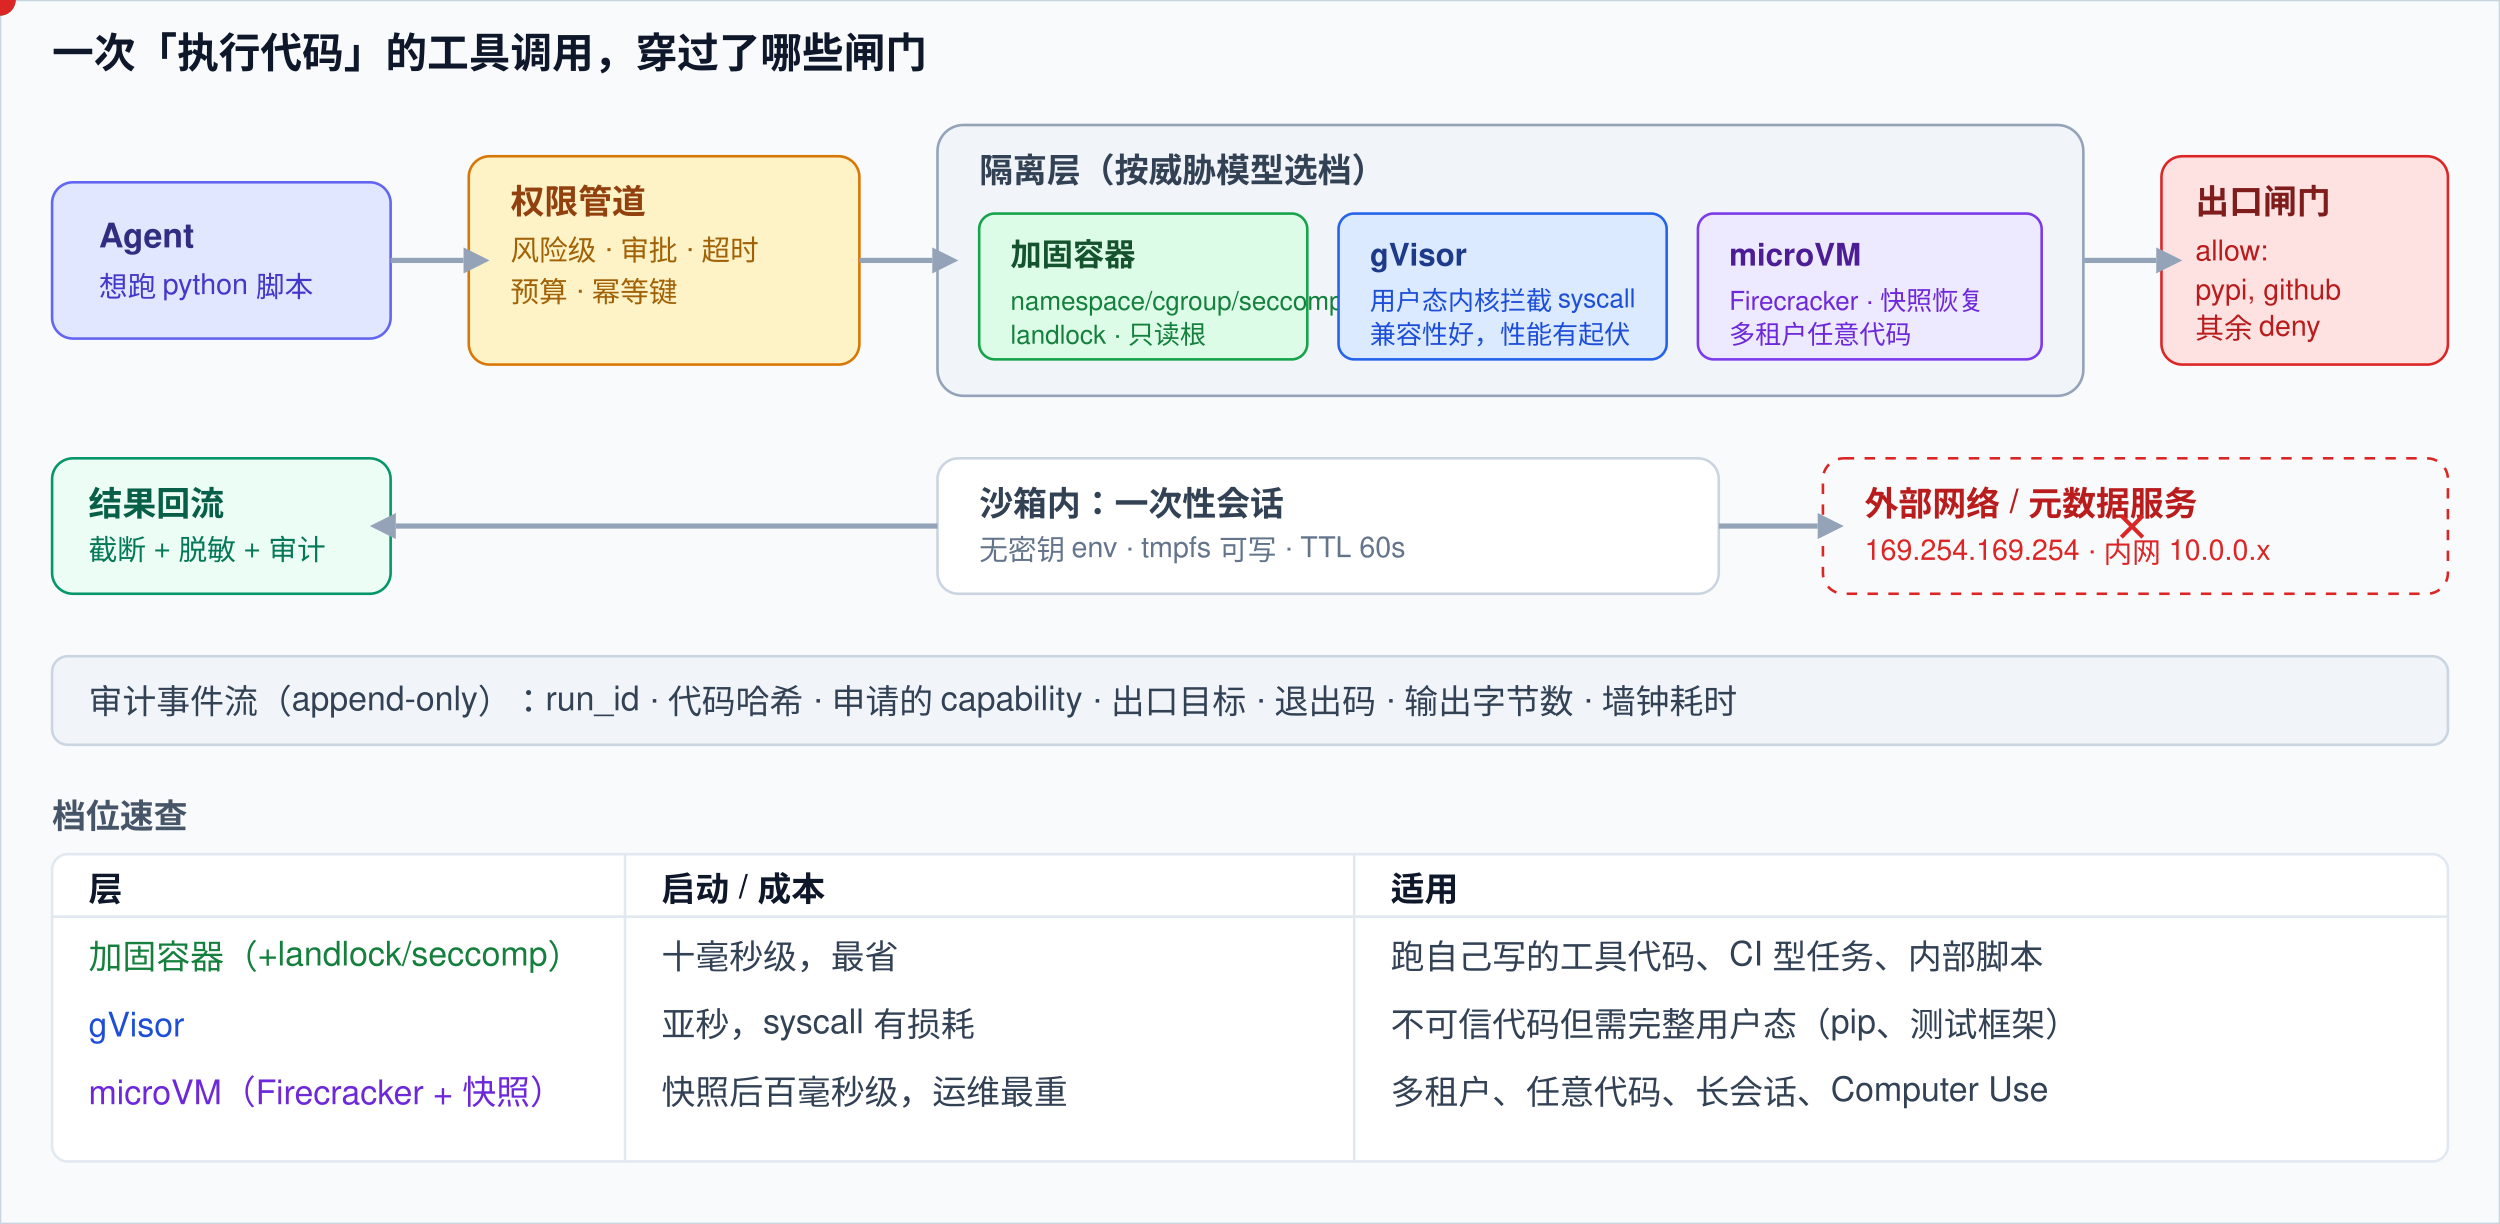
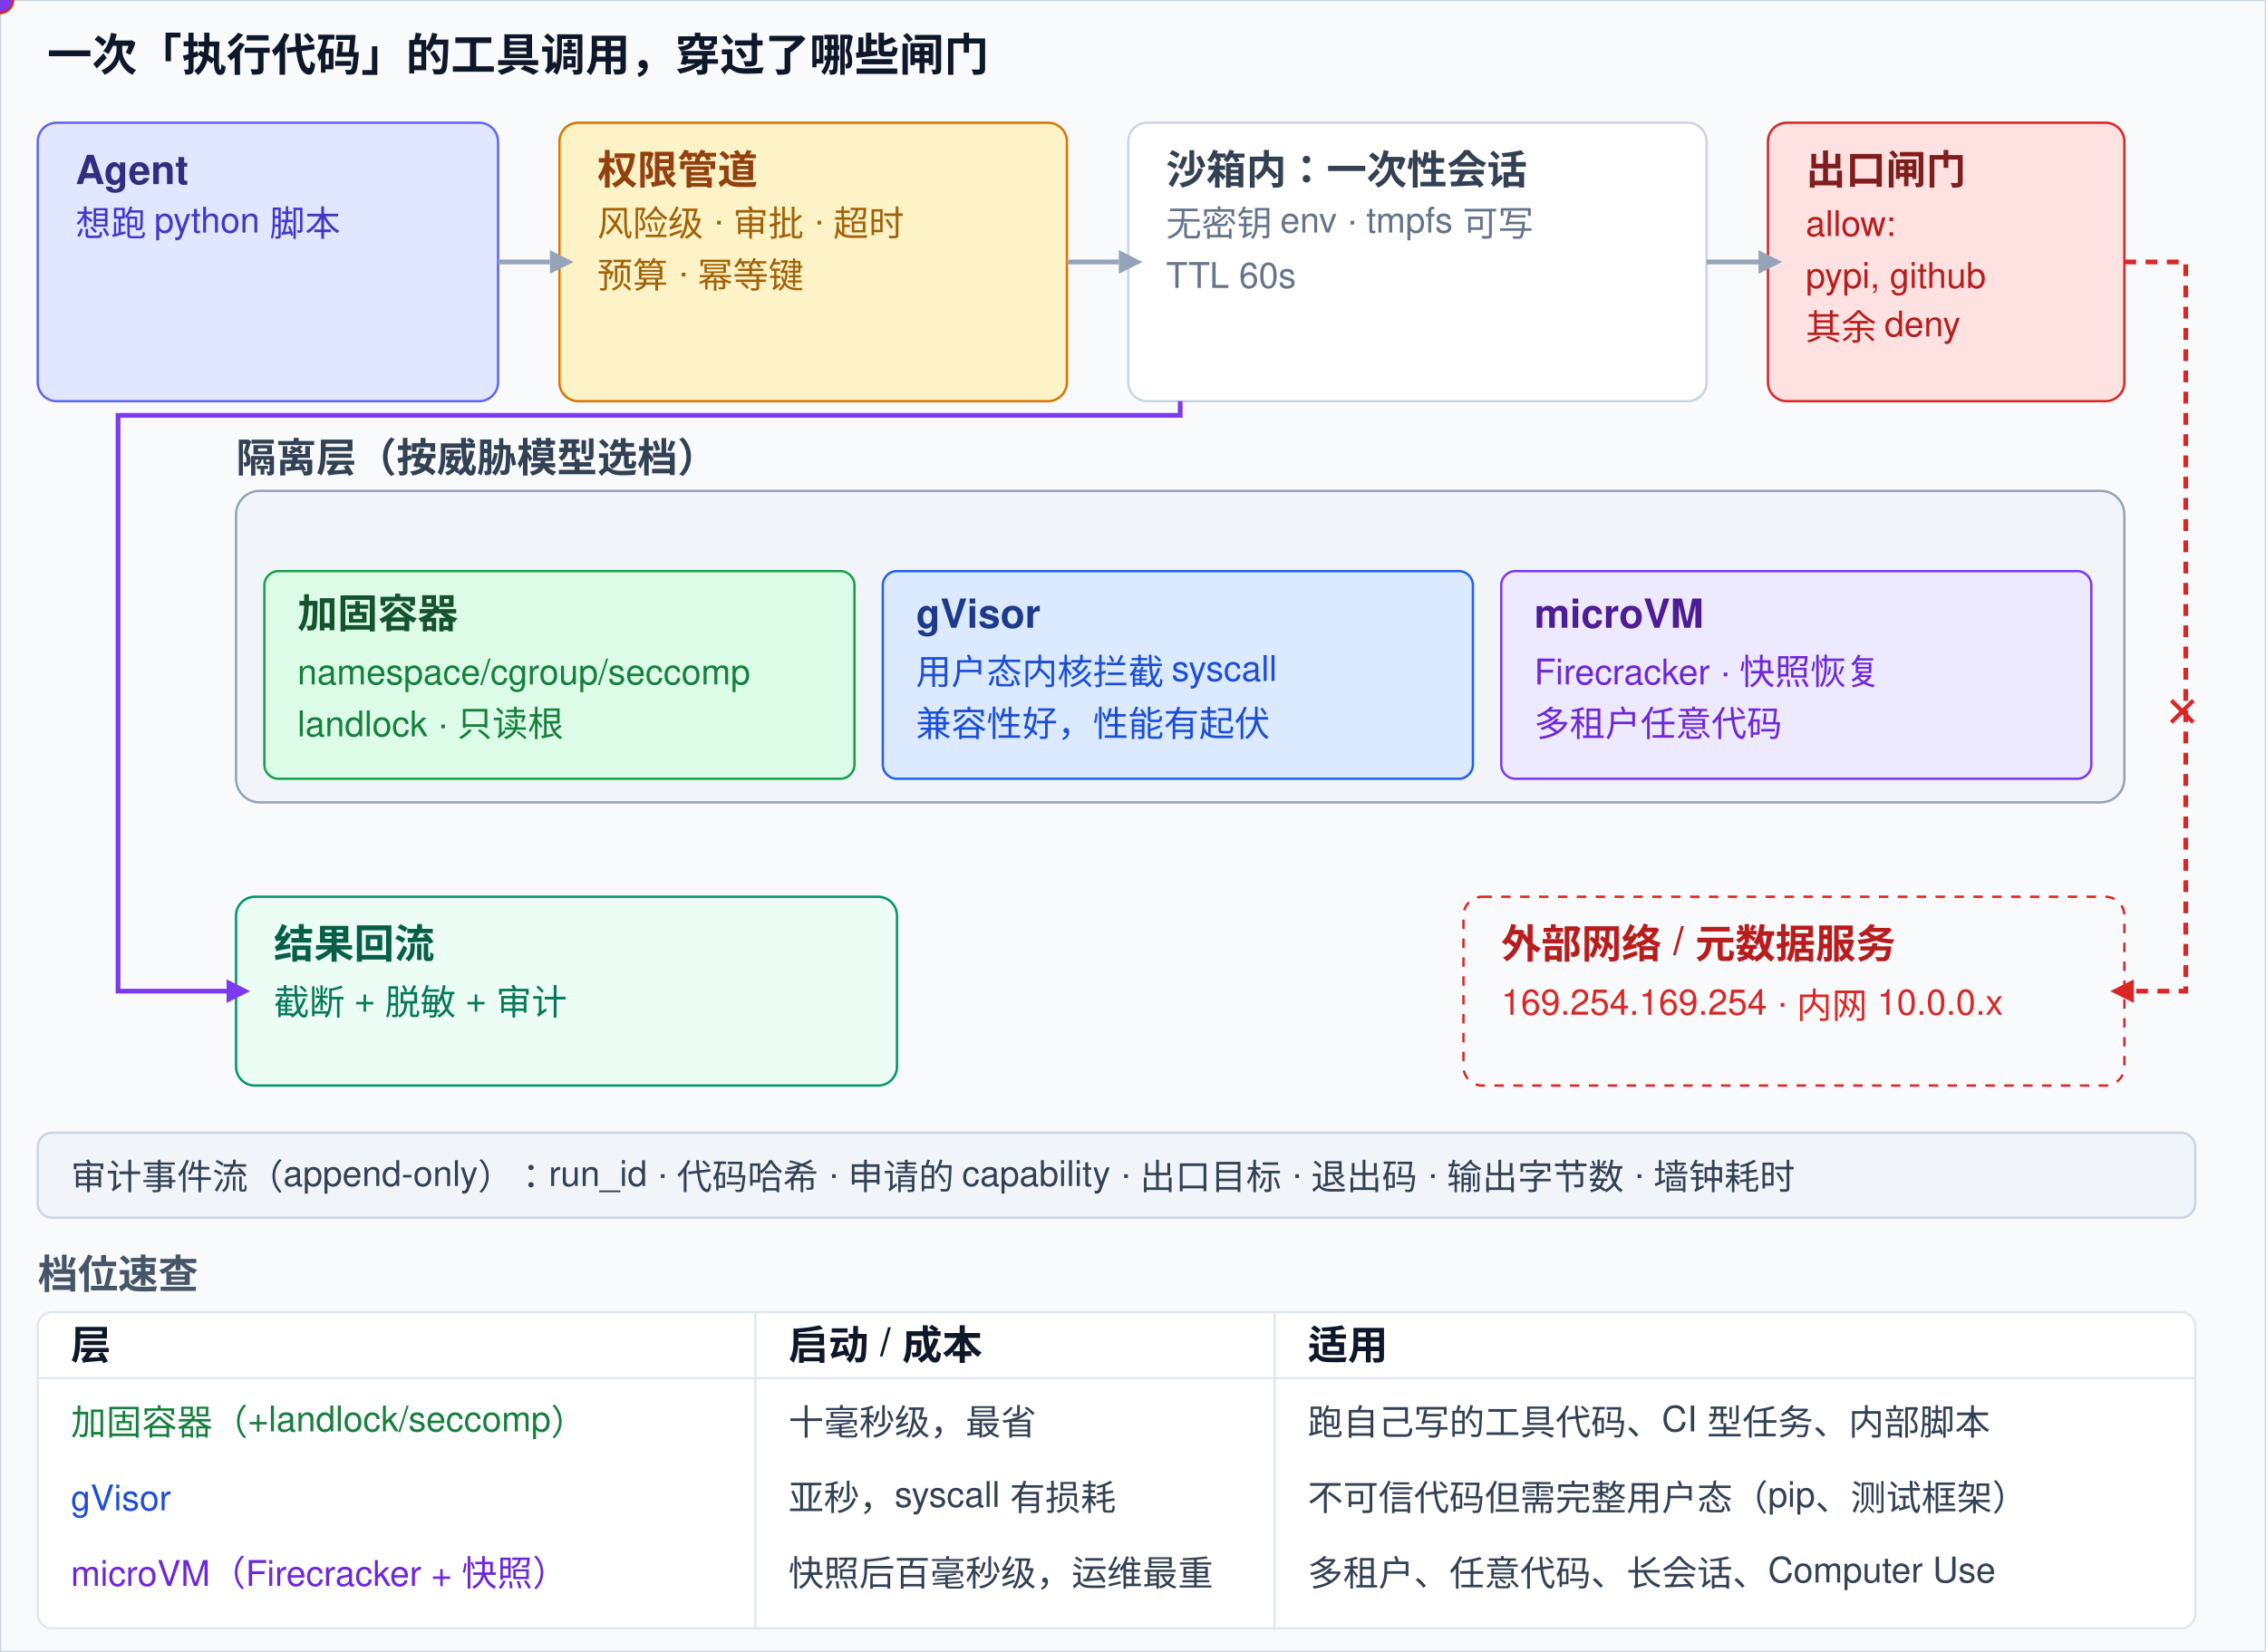
- <svg xmlns="http://www.w3.org/2000/svg" viewBox="0 0 960 470" font-family="-apple-system,Segoe UI,Helvetica,Arial,sans-serif" font-size="13" role="img" aria-label="Agent 工具调用穿过沙箱分层与出口白名单的动画">
-   <rect x="0" y="0" width="960" height="470" fill="#f8fafc" stroke="#cbd5e1" />
-   <text x="20" y="26" font-size="16" font-weight="700" fill="#0f172a">一次「执行代码」的工具调用，穿过了哪些闸门</text>
-   <rect x="20" y="70" width="130" height="60" rx="8" fill="#e0e7ff" stroke="#6366f1" />
-   <text x="38" y="95" fill="#312e81" font-weight="700">Agent</text>
-   <text x="38" y="114" fill="#4338ca" font-size="11">想跑 python 脚本</text>
-   <rect x="180" y="60" width="150" height="80" rx="8" fill="#fef3c7" stroke="#d97706" />
-   <text x="196" y="82" fill="#92400e" font-weight="700">权限管道</text>
-   <text x="196" y="100" fill="#a16207" font-size="11">风险级 · 审批 · 超时</text>
-   <text x="196" y="116" fill="#a16207" font-size="11">预算 · 幂等键</text>
-   <g>
-     <rect x="360" y="48" width="440" height="104" rx="10" fill="#f1f5f9" stroke="#94a3b8" />
-     <text x="376" y="70" fill="#334155" font-weight="700">隔离层（按威胁模型选档）</text>
-     <rect x="376" y="82" width="126" height="56" rx="6" fill="#dcfce7" stroke="#16a34a" />
-     <text x="388" y="102" fill="#14532d" font-weight="700" font-size="12">加固容器</text>
-     <text x="388" y="119" fill="#15803d" font-size="10">namespace/cgroup/seccomp</text>
-     <text x="388" y="132" fill="#15803d" font-size="10">landlock · 只读根</text>
-     <rect x="514" y="82" width="126" height="56" rx="6" fill="#dbeafe" stroke="#2563eb" />
-     <text x="526" y="102" fill="#1e3a8a" font-weight="700" font-size="12">gVisor</text>
-     <text x="526" y="119" fill="#1d4ed8" font-size="10">用户态内核拦截 syscall</text>
-     <text x="526" y="132" fill="#1d4ed8" font-size="10">兼容性好，性能有起伏</text>
-     <rect x="652" y="82" width="132" height="56" rx="6" fill="#ede9fe" stroke="#7c3aed" />
-     <text x="664" y="102" fill="#4c1d95" font-weight="700" font-size="12">microVM</text>
-     <text x="664" y="119" fill="#6d28d9" font-size="10">Firecracker · 快照恢复</text>
-     <text x="664" y="132" fill="#6d28d9" font-size="10">多租户任意代码</text>
-   </g>
-   <rect x="830" y="60" width="110" height="80" rx="8" fill="#fee2e2" stroke="#dc2626" />
-   <text x="843" y="82" fill="#7f1d1d" font-weight="700">出口闸门</text>
-   <text x="843" y="100" fill="#b91c1c" font-size="11">allow:</text>
-   <text x="843" y="115" fill="#b91c1c" font-size="11">pypi, github</text>
-   <text x="843" y="130" fill="#b91c1c" font-size="11">其余 deny</text>
-   <rect x="700" y="176" width="240" height="52" rx="8" fill="#f8fafc" stroke="#dc2626" stroke-dasharray="4 4" />
-   <text x="716" y="198" fill="#b91c1c" font-weight="700">外部网络 / 元数据服务</text>
-   <text x="716" y="215" fill="#dc2626" font-size="11">169.254.169.254 · 内网 10.0.0.x</text>
-   <rect x="360" y="176" width="300" height="52" rx="8" fill="#ffffff" stroke="#cbd5e1" />
-   <text x="376" y="198" fill="#334155" font-weight="700">沙箱内：一次性会话</text>
-   <text x="376" y="215" fill="#64748b" font-size="11">无密钥 env · tmpfs 可写 · TTL 60s</text>
-   <rect x="20" y="176" width="130" height="52" rx="8" fill="#ecfdf5" stroke="#059669" />
-   <text x="34" y="198" fill="#065f46" font-weight="700">结果回流</text>
-   <text x="34" y="215" fill="#047857" font-size="11">截断 + 脱敏 + 审计</text>
+ <svg xmlns="http://www.w3.org/2000/svg" viewBox="0 0 960 700" width="960" height="700" font-size="15" font-family="-apple-system,Segoe UI,Helvetica,Arial,sans-serif" role="img" aria-label="Agent 工具调用穿过沙箱分层与出口白名单的动画">
+   <rect x="0" y="0" width="960" height="700" fill="#f8fafc" stroke="#cbd5e1" />
+   <text x="20" y="30" font-size="19" font-weight="700" fill="#0f172a">一次「执行代码」的工具调用，穿过了哪些闸门</text>
+   <rect x="16" y="52" width="195" height="118" rx="8" fill="#e0e7ff" stroke="#6366f1" />
+   <text x="32" y="78" fill="#312e81" font-size="17" font-weight="700">Agent</text>
+   <text x="32" y="100" fill="#4338ca">想跑 python 脚本</text>
+   <rect x="237" y="52" width="215" height="118" rx="8" fill="#fef3c7" stroke="#d97706" />
+   <text x="253" y="78" fill="#92400e" font-size="17" font-weight="700">权限管道</text>
+   <text x="253" y="100" fill="#a16207">风险级 · 审批 · 超时</text>
+   <text x="253" y="122" fill="#a16207">预算 · 幂等键</text>
+   <rect x="478" y="52" width="245" height="118" rx="8" fill="#ffffff" stroke="#cbd5e1" />
+   <text x="494" y="78" fill="#334155" font-size="17" font-weight="700">沙箱内：一次性会话</text>
+   <text x="494" y="100" fill="#64748b">无密钥 env · tmpfs 可写</text>
+   <text x="494" y="122" fill="#64748b">TTL 60s</text>
+   <rect x="749" y="52" width="151" height="118" rx="8" fill="#fee2e2" stroke="#dc2626" />
+   <text x="765" y="78" fill="#7f1d1d" font-size="17" font-weight="700">出口闸门</text>
+   <text x="765" y="100" fill="#b91c1c">allow:</text>
+   <text x="765" y="122" fill="#b91c1c">pypi, github</text>
+   <text x="765" y="144" fill="#b91c1c">其余 deny</text>
  <g stroke="#94a3b8" stroke-width="2" fill="none">
-     <path d="M150 100 H178" />
-     <path d="M330 100 H358" />
-     <path d="M800 100 H828" />
-     <path d="M660 202 H698" />
-     <path d="M360 202 H152" />
+     <path d="M211 111 H233" />
+     <path d="M452 111 H474" />
+     <path d="M723 111 H745" />
  </g>
  <g fill="#94a3b8">
-     <polygon points="178,95 188,100 178,105" />
-     <polygon points="358,95 368,100 358,105" />
-     <polygon points="828,95 838,100 828,105" />
-     <polygon points="698,197 708,202 698,207" />
-     <polygon points="152,197 142,202 152,207" />
+     <polygon points="233,106 243,111 233,116" />
+     <polygon points="474,106 484,111 474,116" />
+     <polygon points="745,106 755,111 745,116" />
  </g>
  <circle r="6" fill="#16a34a">
-     <animateMotion path="M150 100 H820" dur="2.6s" repeatCount="indefinite" />
+     <animateMotion path="M211 111 H895" dur="2.6s" repeatCount="indefinite" />
    <animate attributeName="opacity" values="1;1;1;0;0" keyTimes="0;0.6;0.8;0.85;1" dur="2.6s" repeatCount="indefinite" />
  </circle>
+   <text x="100" y="200" fill="#334155" font-size="17" font-weight="700">隔离层（按威胁模型选档）</text>
+   <rect x="100" y="208" width="800" height="132" rx="10" fill="#f1f5f9" stroke="#94a3b8" />
+   <rect x="112" y="242" width="250" height="88" rx="6" fill="#dcfce7" stroke="#16a34a" />
+   <text x="126" y="266" fill="#14532d" font-size="17" font-weight="700">加固容器</text>
+   <text x="126" y="290" fill="#15803d">namespace/cgroup/seccomp</text>
+   <text x="126" y="312" fill="#15803d">landlock · 只读根</text>
+   <rect x="374" y="242" width="250" height="88" rx="6" fill="#dbeafe" stroke="#2563eb" />
+   <text x="388" y="266" fill="#1e3a8a" font-size="17" font-weight="700">gVisor</text>
+   <text x="388" y="290" fill="#1d4ed8">用户态内核拦截 syscall</text>
+   <text x="388" y="312" fill="#1d4ed8">兼容性好，性能有起伏</text>
+   <rect x="636" y="242" width="250" height="88" rx="6" fill="#ede9fe" stroke="#7c3aed" />
+   <text x="650" y="266" fill="#4c1d95" font-size="17" font-weight="700">microVM</text>
+   <text x="650" y="290" fill="#6d28d9">Firecracker · 快照恢复</text>
+   <text x="650" y="312" fill="#6d28d9">多租户任意代码</text>
+   <rect x="100" y="380" width="280" height="80" rx="8" fill="#ecfdf5" stroke="#059669" />
+   <text x="116" y="406" fill="#065f46" font-size="17" font-weight="700">结果回流</text>
+   <text x="116" y="430" fill="#047857">截断 + 脱敏 + 审计</text>
+   <rect x="620" y="380" width="280" height="80" rx="8" fill="#f8fafc" stroke="#dc2626" stroke-dasharray="4 4" />
+   <text x="636" y="406" fill="#b91c1c" font-size="17" font-weight="700">外部网络 / 元数据服务</text>
+   <text x="636" y="430" fill="#dc2626">169.254.169.254 · 内网 10.0.0.x</text>
+   <path d="M900 111 H926 V420 H904" fill="none" stroke="#dc2626" stroke-width="2" stroke-dasharray="5 4" />
+   <polygon points="904,415 894,420 904,425" fill="#dc2626" />
+   <g>
+     <text x="917" y="308" fill="#dc2626" font-size="18" font-weight="700">✕</text>
+     <animate attributeName="opacity" values="0.2;1;0.2" dur="1.3s" repeatCount="indefinite" />
+   </g>
+   <circle r="6" fill="#dc2626">
+     <animateMotion path="M900 111 H926 V280" dur="2.6s" begin="0.4s" repeatCount="indefinite" />
+     <animate attributeName="opacity" values="0;1;1;0;0" keyTimes="0;0.05;0.55;0.6;1" dur="2.6s" begin="0.4s" repeatCount="indefinite" />
+   </circle>
+   <path d="M500 170 V176 H50 V420 H96" fill="none" stroke="#7c3aed" stroke-width="2" />
+   <polygon points="96,415 106,420 96,425" fill="#7c3aed" />
  <circle r="5" fill="#7c3aed">
-     <animateMotion dur="2.6s" begin="1.3s" repeatCount="indefinite" path="M660 202 H360 L360 202" />
+     <animateMotion path="M500 170 V176 H50 V420 H96" dur="2.6s" begin="1.3s" repeatCount="indefinite" />
    <animate attributeName="opacity" values="0;1;1;0" keyTimes="0;0.05;0.9;1" dur="2.6s" begin="1.3s" repeatCount="indefinite" />
  </circle>
-   <circle r="6" fill="#dc2626">
-     <animateMotion path="M660 202 H806" dur="2.6s" begin="0.4s" repeatCount="indefinite" />
-     <animate attributeName="opacity" values="0;1;1;0;0" keyTimes="0;0.05;0.55;0.6;1" dur="2.6s" begin="0.4s" repeatCount="indefinite" />
-   </circle>
-   <g>
-     <text x="812" y="208" fill="#dc2626" font-weight="700" font-size="16">✕</text>
-     <animate attributeName="opacity" values="0.2;1;0.2" dur="1.3s" repeatCount="indefinite" />
-   </g>
-   <rect x="20" y="252" width="920" height="34" rx="6" fill="#f1f5f9" stroke="#cbd5e1" />
-   <text x="34" y="274" fill="#334155">审计事件流（append-only）：run_id · 代码哈希 · 申请的 capability · 出口目标 · 退出码 · 输出字节数 · 墙钟耗时</text>
-   <g>
-     <text x="20" y="318" fill="#475569" font-weight="700">档位速查</text>
-     <rect x="20" y="328" width="920" height="118" rx="6" fill="#ffffff" stroke="#e2e8f0" />
-     <line x1="20" y1="352" x2="940" y2="352" stroke="#e2e8f0" />
-     <line x1="240" y1="328" x2="240" y2="446" stroke="#e2e8f0" />
-     <line x1="520" y1="328" x2="520" y2="446" stroke="#e2e8f0" />
-     <text x="34" y="346" fill="#0f172a" font-weight="700">层</text>
-     <text x="254" y="346" fill="#0f172a" font-weight="700">启动 / 成本</text>
-     <text x="534" y="346" fill="#0f172a" font-weight="700">适用</text>
-     <text x="34" y="372" fill="#15803d">加固容器（+landlock/seccomp）</text>
-     <text x="254" y="372" fill="#334155">十毫秒级，最省</text>
-     <text x="534" y="372" fill="#334155">跑自己写的工具代码、CI 型任务、内部脚本</text>
-     <text x="34" y="398" fill="#1d4ed8">gVisor</text>
-     <text x="254" y="398" fill="#334155">亚秒，syscall 有损耗</text>
-     <text x="534" y="398" fill="#334155">不可信代码但需完整用户态（pip、测试框架）</text>
-     <text x="34" y="424" fill="#6d28d9">microVM（Firecracker + 快照）</text>
-     <text x="254" y="424" fill="#334155">快照后百毫秒级，运维最重</text>
-     <text x="534" y="424" fill="#334155">多租户、任意代码、长会话、Computer Use</text>
-   </g>
+   <rect x="16" y="480" width="914" height="36" rx="6" fill="#f1f5f9" stroke="#cbd5e1" />
+   <text x="30" y="504" fill="#334155">审计事件流（append-only）：run_id · 代码哈希 · 申请的 capability · 出口目标 · 退出码 · 输出字节数 · 墙钟耗时</text>
+   <text x="16" y="546" fill="#475569" font-size="17" font-weight="700">档位速查</text>
+   <rect x="16" y="556" width="914" height="134" rx="6" fill="#ffffff" stroke="#e2e8f0" />
+   <line x1="16" y1="584" x2="930" y2="584" stroke="#e2e8f0" />
+   <line x1="320" y1="556" x2="320" y2="690" stroke="#e2e8f0" />
+   <line x1="540" y1="556" x2="540" y2="690" stroke="#e2e8f0" />
+   <text x="30" y="576" fill="#0f172a" font-size="17" font-weight="700">层</text>
+   <text x="334" y="576" fill="#0f172a" font-size="17" font-weight="700">启动 / 成本</text>
+   <text x="554" y="576" fill="#0f172a" font-size="17" font-weight="700">适用</text>
+   <text x="30" y="608" fill="#15803d">加固容器（+landlock/seccomp）</text>
+   <text x="334" y="608" fill="#334155">十毫秒级，最省</text>
+   <text x="554" y="608" fill="#334155">跑自己写的工具代码、CI 型任务、内部脚本</text>
+   <text x="30" y="640" fill="#1d4ed8">gVisor</text>
+   <text x="334" y="640" fill="#334155">亚秒，syscall 有损耗</text>
+   <text x="554" y="640" fill="#334155">不可信代码但需完整用户态（pip、测试框架）</text>
+   <text x="30" y="672" fill="#6d28d9">microVM（Firecracker + 快照）</text>
+   <text x="334" y="672" fill="#334155">快照后百毫秒级，运维最重</text>
+   <text x="554" y="672" fill="#334155">多租户、任意代码、长会话、Computer Use</text>
</svg>
